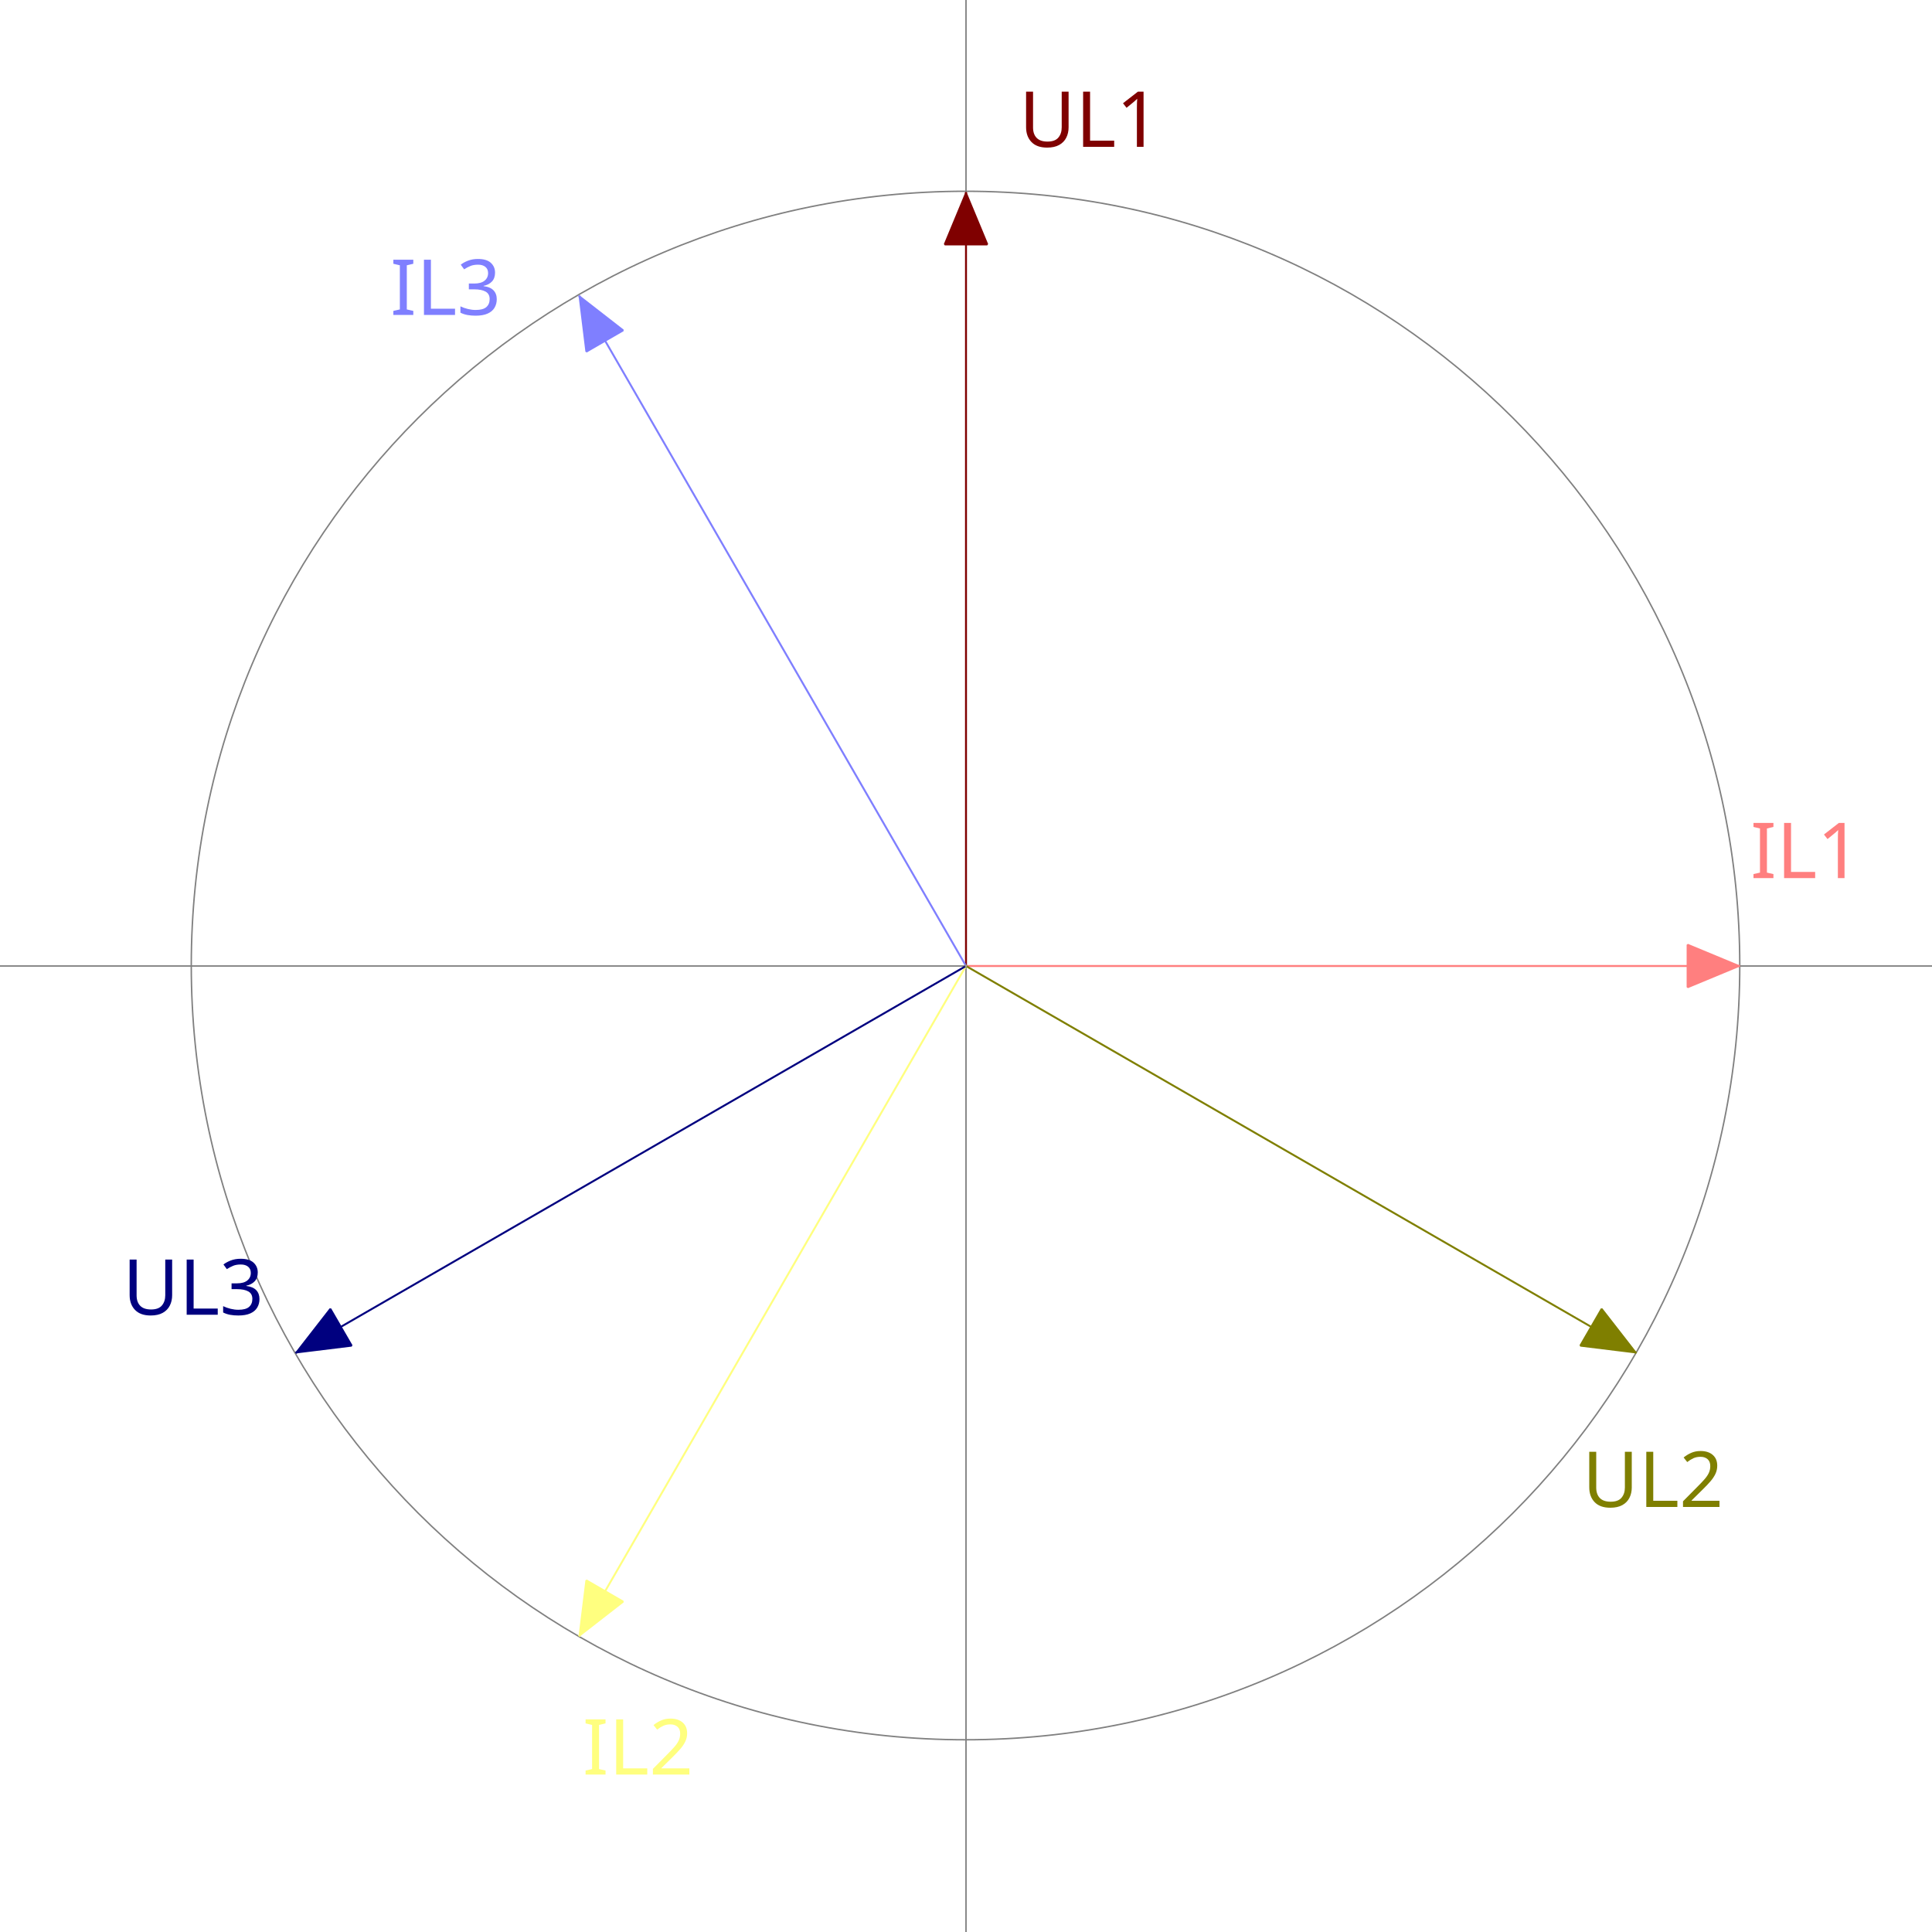
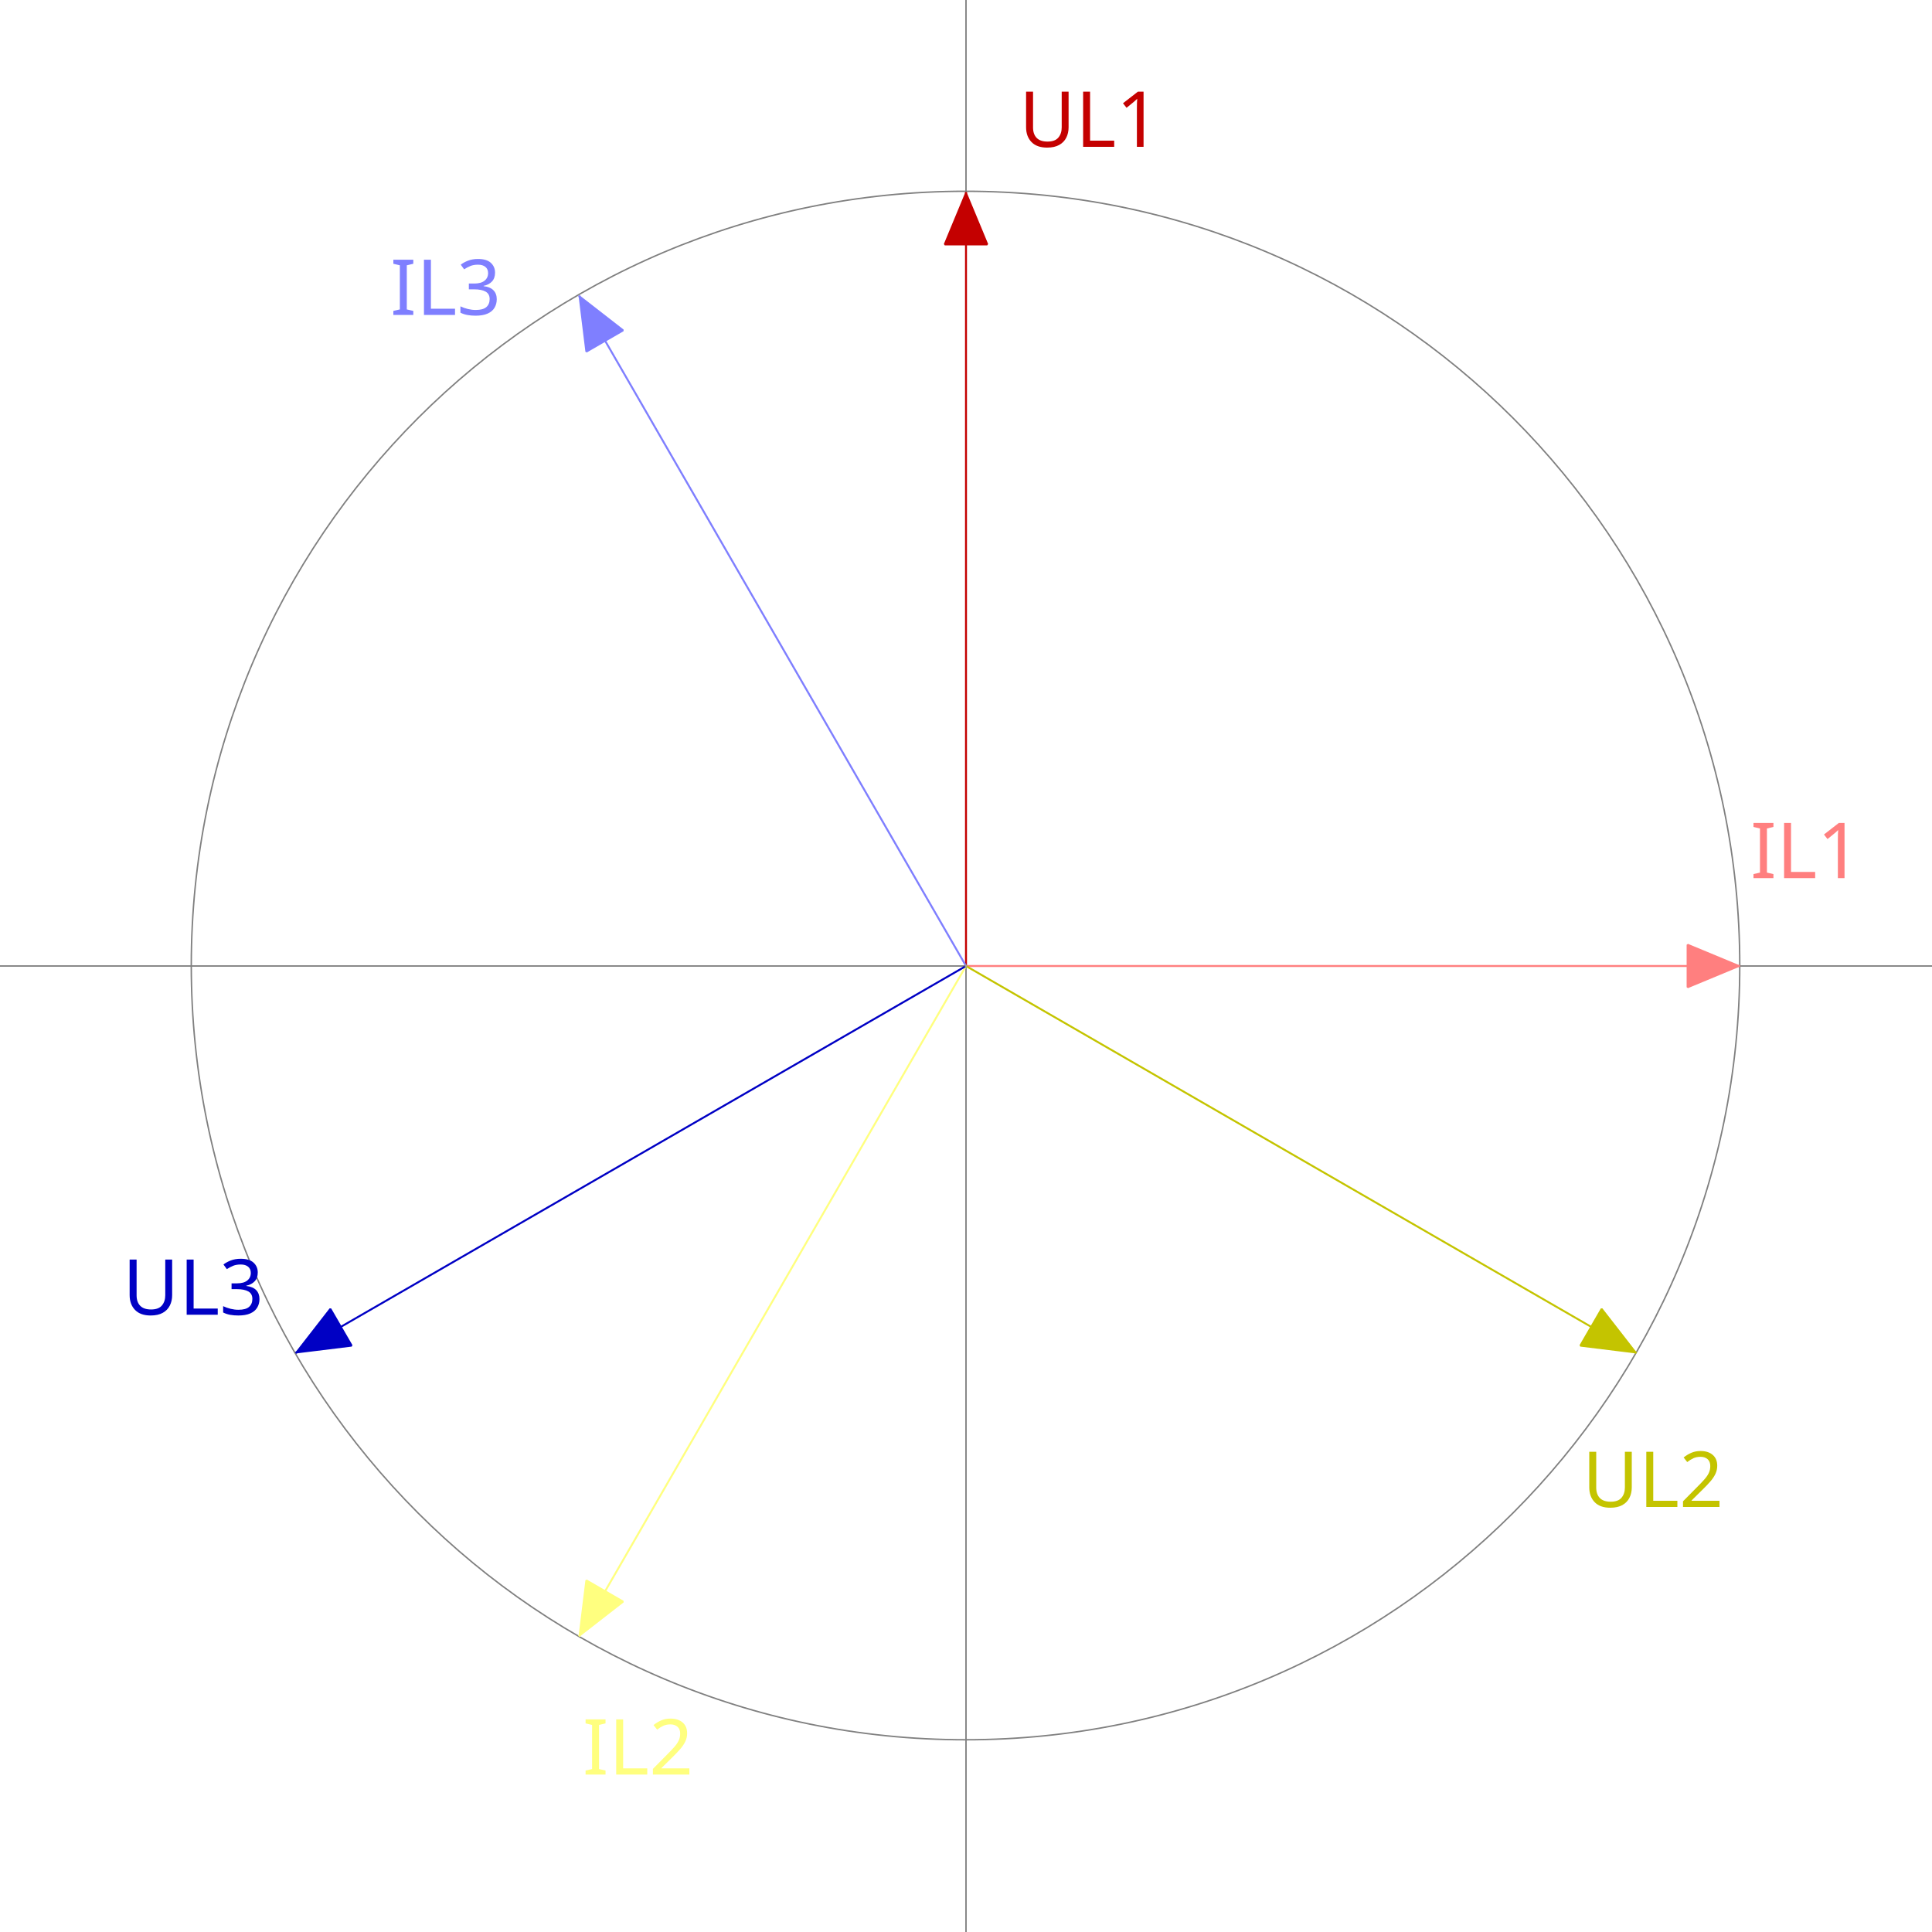
<svg xmlns="http://www.w3.org/2000/svg" width="705.556mm" height="705.556mm" viewBox="0 0 2000 2000" version="1.2" baseProfile="tiny">
  <defs>
</defs>
  <g fill="none" stroke="black" stroke-width="1" fill-rule="evenodd" stroke-linecap="square" stroke-linejoin="bevel">
    <g fill="none" stroke="#808080" stroke-opacity="1" stroke-width="1.5" stroke-linecap="square" stroke-linejoin="bevel" transform="matrix(1,0,0,1,0,0)" font-family="Sans" font-size="80" font-weight="400" font-style="normal">
      <polyline fill="none" vector-effect="none" points="0,1000 2000,1000 " />
      <polyline fill="none" vector-effect="none" points="1000,0 1000,2000 " />
      <path vector-effect="none" fill-rule="evenodd" d="M1801,999.5 C1801,556.844 1442.16,198 999.5,198 C556.844,198 198,556.844 198,999.5 C198,1442.16 556.844,1801 999.5,1801 C1442.16,1801 1801,1442.16 1801,999.5 " />
    </g>
-     <g fill="none" stroke="#7f0000" stroke-opacity="1" stroke-width="2" stroke-linecap="square" stroke-linejoin="bevel" transform="matrix(1,0,0,1,0,0)" font-family="Sans" font-size="80" font-weight="400" font-style="normal">
+     <g fill="none" stroke="#c40000" stroke-opacity="1" stroke-width="2" stroke-linecap="square" stroke-linejoin="bevel" transform="matrix(1,0,0,1,0,0)" font-family="Sans" font-size="80" font-weight="400" font-style="normal">
      <path vector-effect="none" fill-rule="evenodd" d="M1000,200 L1022,253 L978,253 L1000,200" />
    </g>
-     <g fill="#7f0000" fill-opacity="1" stroke="none" transform="matrix(1,0,0,1,0,0)" font-family="Sans" font-size="80" font-weight="400" font-style="normal">
+     <g fill="#c40000" fill-opacity="1" stroke="none" transform="matrix(1,0,0,1,0,0)" font-family="Sans" font-size="80" font-weight="400" font-style="normal">
      <path vector-effect="none" fill-rule="evenodd" d="M1000,200 L1022,253 L978,253" />
    </g>
-     <g fill="none" stroke="#7f0000" stroke-opacity="1" stroke-width="2" stroke-linecap="square" stroke-linejoin="bevel" transform="matrix(1,0,0,1,0,0)" font-family="Sans" font-size="80" font-weight="400" font-style="normal">
+     <g fill="none" stroke="#c40000" stroke-opacity="1" stroke-width="2" stroke-linecap="square" stroke-linejoin="bevel" transform="matrix(1,0,0,1,0,0)" font-family="Sans" font-size="80" font-weight="400" font-style="normal">
      <polyline fill="none" vector-effect="none" points="1000,1000 1000,200 " />
-       <text fill="#7f0000" fill-opacity="1" stroke="none" xml:space="preserve" x="1055" y="152" font-family="Sans" font-size="80" font-weight="400" font-style="normal">UL1</text>
+       <text fill="#c40000" fill-opacity="1" stroke="none" xml:space="preserve" x="1055" y="152" font-family="Sans" font-size="80" font-weight="400" font-style="normal">UL1</text>
    </g>
    <g fill="none" stroke="#7f7fff" stroke-opacity="1" stroke-width="2" stroke-linecap="square" stroke-linejoin="bevel" transform="matrix(1,0,0,1,0,0)" font-family="Sans" font-size="80" font-weight="400" font-style="normal">
      <path vector-effect="none" fill-rule="evenodd" d="M600,307 L645,342 L607,364 L600,307" />
    </g>
    <g fill="#7f7fff" fill-opacity="1" stroke="none" transform="matrix(1,0,0,1,0,0)" font-family="Sans" font-size="80" font-weight="400" font-style="normal">
      <path vector-effect="none" fill-rule="evenodd" d="M600,307 L645,342 L607,364" />
    </g>
    <g fill="none" stroke="#7f7fff" stroke-opacity="1" stroke-width="2" stroke-linecap="square" stroke-linejoin="bevel" transform="matrix(1,0,0,1,0,0)" font-family="Sans" font-size="80" font-weight="400" font-style="normal">
      <polyline fill="none" vector-effect="none" points="1000,1000 600,307 " />
      <text fill="#7f7fff" fill-opacity="1" stroke="none" xml:space="preserve" x="404" y="326" font-family="Sans" font-size="80" font-weight="400" font-style="normal">IL3</text>
    </g>
    <g fill="none" stroke="#ffff7f" stroke-opacity="1" stroke-width="2" stroke-linecap="square" stroke-linejoin="bevel" transform="matrix(1,0,0,1,0,0)" font-family="Sans" font-size="80" font-weight="400" font-style="normal">
      <path vector-effect="none" fill-rule="evenodd" d="M600,1693 L607,1636 L645,1658 L600,1693" />
    </g>
    <g fill="#ffff7f" fill-opacity="1" stroke="none" transform="matrix(1,0,0,1,0,0)" font-family="Sans" font-size="80" font-weight="400" font-style="normal">
      <path vector-effect="none" fill-rule="evenodd" d="M600,1693 L607,1636 L645,1658" />
    </g>
    <g fill="none" stroke="#ffff7f" stroke-opacity="1" stroke-width="2" stroke-linecap="square" stroke-linejoin="bevel" transform="matrix(1,0,0,1,0,0)" font-family="Sans" font-size="80" font-weight="400" font-style="normal">
      <polyline fill="none" vector-effect="none" points="1000,1000 600,1693 " />
      <text fill="#ffff7f" fill-opacity="1" stroke="none" xml:space="preserve" x="603" y="1837" font-family="Sans" font-size="80" font-weight="400" font-style="normal">IL2</text>
    </g>
    <g fill="none" stroke="#ff7f7f" stroke-opacity="1" stroke-width="2" stroke-linecap="square" stroke-linejoin="bevel" transform="matrix(1,0,0,1,0,0)" font-family="Sans" font-size="80" font-weight="400" font-style="normal">
      <path vector-effect="none" fill-rule="evenodd" d="M1800,1000 L1747,1022 L1747,978 L1800,1000" />
    </g>
    <g fill="#ff7f7f" fill-opacity="1" stroke="none" transform="matrix(1,0,0,1,0,0)" font-family="Sans" font-size="80" font-weight="400" font-style="normal">
      <path vector-effect="none" fill-rule="evenodd" d="M1800,1000 L1747,1022 L1747,978" />
    </g>
    <g fill="none" stroke="#ff7f7f" stroke-opacity="1" stroke-width="2" stroke-linecap="square" stroke-linejoin="bevel" transform="matrix(1,0,0,1,0,0)" font-family="Sans" font-size="80" font-weight="400" font-style="normal">
      <polyline fill="none" vector-effect="none" points="1000,1000 1800,1000 " />
      <text fill="#ff7f7f" fill-opacity="1" stroke="none" xml:space="preserve" x="1812" y="909" font-family="Sans" font-size="80" font-weight="400" font-style="normal">IL1</text>
    </g>
-     <g fill="none" stroke="#00007f" stroke-opacity="1" stroke-width="2" stroke-linecap="square" stroke-linejoin="bevel" transform="matrix(1,0,0,1,0,0)" font-family="Sans" font-size="80" font-weight="400" font-style="normal">
+     <g fill="none" stroke="#0000c4" stroke-opacity="1" stroke-width="2" stroke-linecap="square" stroke-linejoin="bevel" transform="matrix(1,0,0,1,0,0)" font-family="Sans" font-size="80" font-weight="400" font-style="normal">
      <path vector-effect="none" fill-rule="evenodd" d="M307,1400 L342,1355 L364,1393 L307,1400" />
    </g>
-     <g fill="#00007f" fill-opacity="1" stroke="none" transform="matrix(1,0,0,1,0,0)" font-family="Sans" font-size="80" font-weight="400" font-style="normal">
+     <g fill="#0000c4" fill-opacity="1" stroke="none" transform="matrix(1,0,0,1,0,0)" font-family="Sans" font-size="80" font-weight="400" font-style="normal">
      <path vector-effect="none" fill-rule="evenodd" d="M307,1400 L342,1355 L364,1393" />
    </g>
-     <g fill="none" stroke="#00007f" stroke-opacity="1" stroke-width="2" stroke-linecap="square" stroke-linejoin="bevel" transform="matrix(1,0,0,1,0,0)" font-family="Sans" font-size="80" font-weight="400" font-style="normal">
+     <g fill="none" stroke="#0000c4" stroke-opacity="1" stroke-width="2" stroke-linecap="square" stroke-linejoin="bevel" transform="matrix(1,0,0,1,0,0)" font-family="Sans" font-size="80" font-weight="400" font-style="normal">
      <polyline fill="none" vector-effect="none" points="1000,1000 307,1400 " />
-       <text fill="#00007f" fill-opacity="1" stroke="none" xml:space="preserve" x="127" y="1361" font-family="Sans" font-size="80" font-weight="400" font-style="normal">UL3</text>
+       <text fill="#0000c4" fill-opacity="1" stroke="none" xml:space="preserve" x="127" y="1361" font-family="Sans" font-size="80" font-weight="400" font-style="normal">UL3</text>
    </g>
-     <g fill="none" stroke="#7f7f00" stroke-opacity="1" stroke-width="2" stroke-linecap="square" stroke-linejoin="bevel" transform="matrix(1,0,0,1,0,0)" font-family="Sans" font-size="80" font-weight="400" font-style="normal">
+     <g fill="none" stroke="#c4c400" stroke-opacity="1" stroke-width="2" stroke-linecap="square" stroke-linejoin="bevel" transform="matrix(1,0,0,1,0,0)" font-family="Sans" font-size="80" font-weight="400" font-style="normal">
      <path vector-effect="none" fill-rule="evenodd" d="M1693,1400 L1636,1393 L1658,1355 L1693,1400" />
    </g>
-     <g fill="#7f7f00" fill-opacity="1" stroke="none" transform="matrix(1,0,0,1,0,0)" font-family="Sans" font-size="80" font-weight="400" font-style="normal">
+     <g fill="#c4c400" fill-opacity="1" stroke="none" transform="matrix(1,0,0,1,0,0)" font-family="Sans" font-size="80" font-weight="400" font-style="normal">
      <path vector-effect="none" fill-rule="evenodd" d="M1693,1400 L1636,1393 L1658,1355" />
    </g>
-     <g fill="none" stroke="#7f7f00" stroke-opacity="1" stroke-width="2" stroke-linecap="square" stroke-linejoin="bevel" transform="matrix(1,0,0,1,0,0)" font-family="Sans" font-size="80" font-weight="400" font-style="normal">
+     <g fill="none" stroke="#c4c400" stroke-opacity="1" stroke-width="2" stroke-linecap="square" stroke-linejoin="bevel" transform="matrix(1,0,0,1,0,0)" font-family="Sans" font-size="80" font-weight="400" font-style="normal">
      <polyline fill="none" vector-effect="none" points="1000,1000 1693,1400 " />
-       <text fill="#7f7f00" fill-opacity="1" stroke="none" xml:space="preserve" x="1638" y="1560" font-family="Sans" font-size="80" font-weight="400" font-style="normal">UL2</text>
+       <text fill="#c4c400" fill-opacity="1" stroke="none" xml:space="preserve" x="1638" y="1560" font-family="Sans" font-size="80" font-weight="400" font-style="normal">UL2</text>
    </g>
    <g fill="none" stroke="#a0a0a4" stroke-opacity="1" stroke-width="2" stroke-linecap="square" stroke-linejoin="bevel" transform="matrix(1,0,0,1,0,0)" font-family="Sans" font-size="80" font-weight="400" font-style="normal">
</g>
    <g fill="#a0a0a4" fill-opacity="1" stroke="none" transform="matrix(1,0,0,1,0,0)" font-family="Sans" font-size="80" font-weight="400" font-style="normal">
      <rect x="999" y="999" width="2" height="2" />
    </g>
    <g fill="none" stroke="#a0a0a4" stroke-opacity="1" stroke-width="2" stroke-linecap="square" stroke-linejoin="bevel" transform="matrix(1,0,0,1,0,0)" font-family="Sans" font-size="80" font-weight="400" font-style="normal">
</g>
  </g>
</svg>
